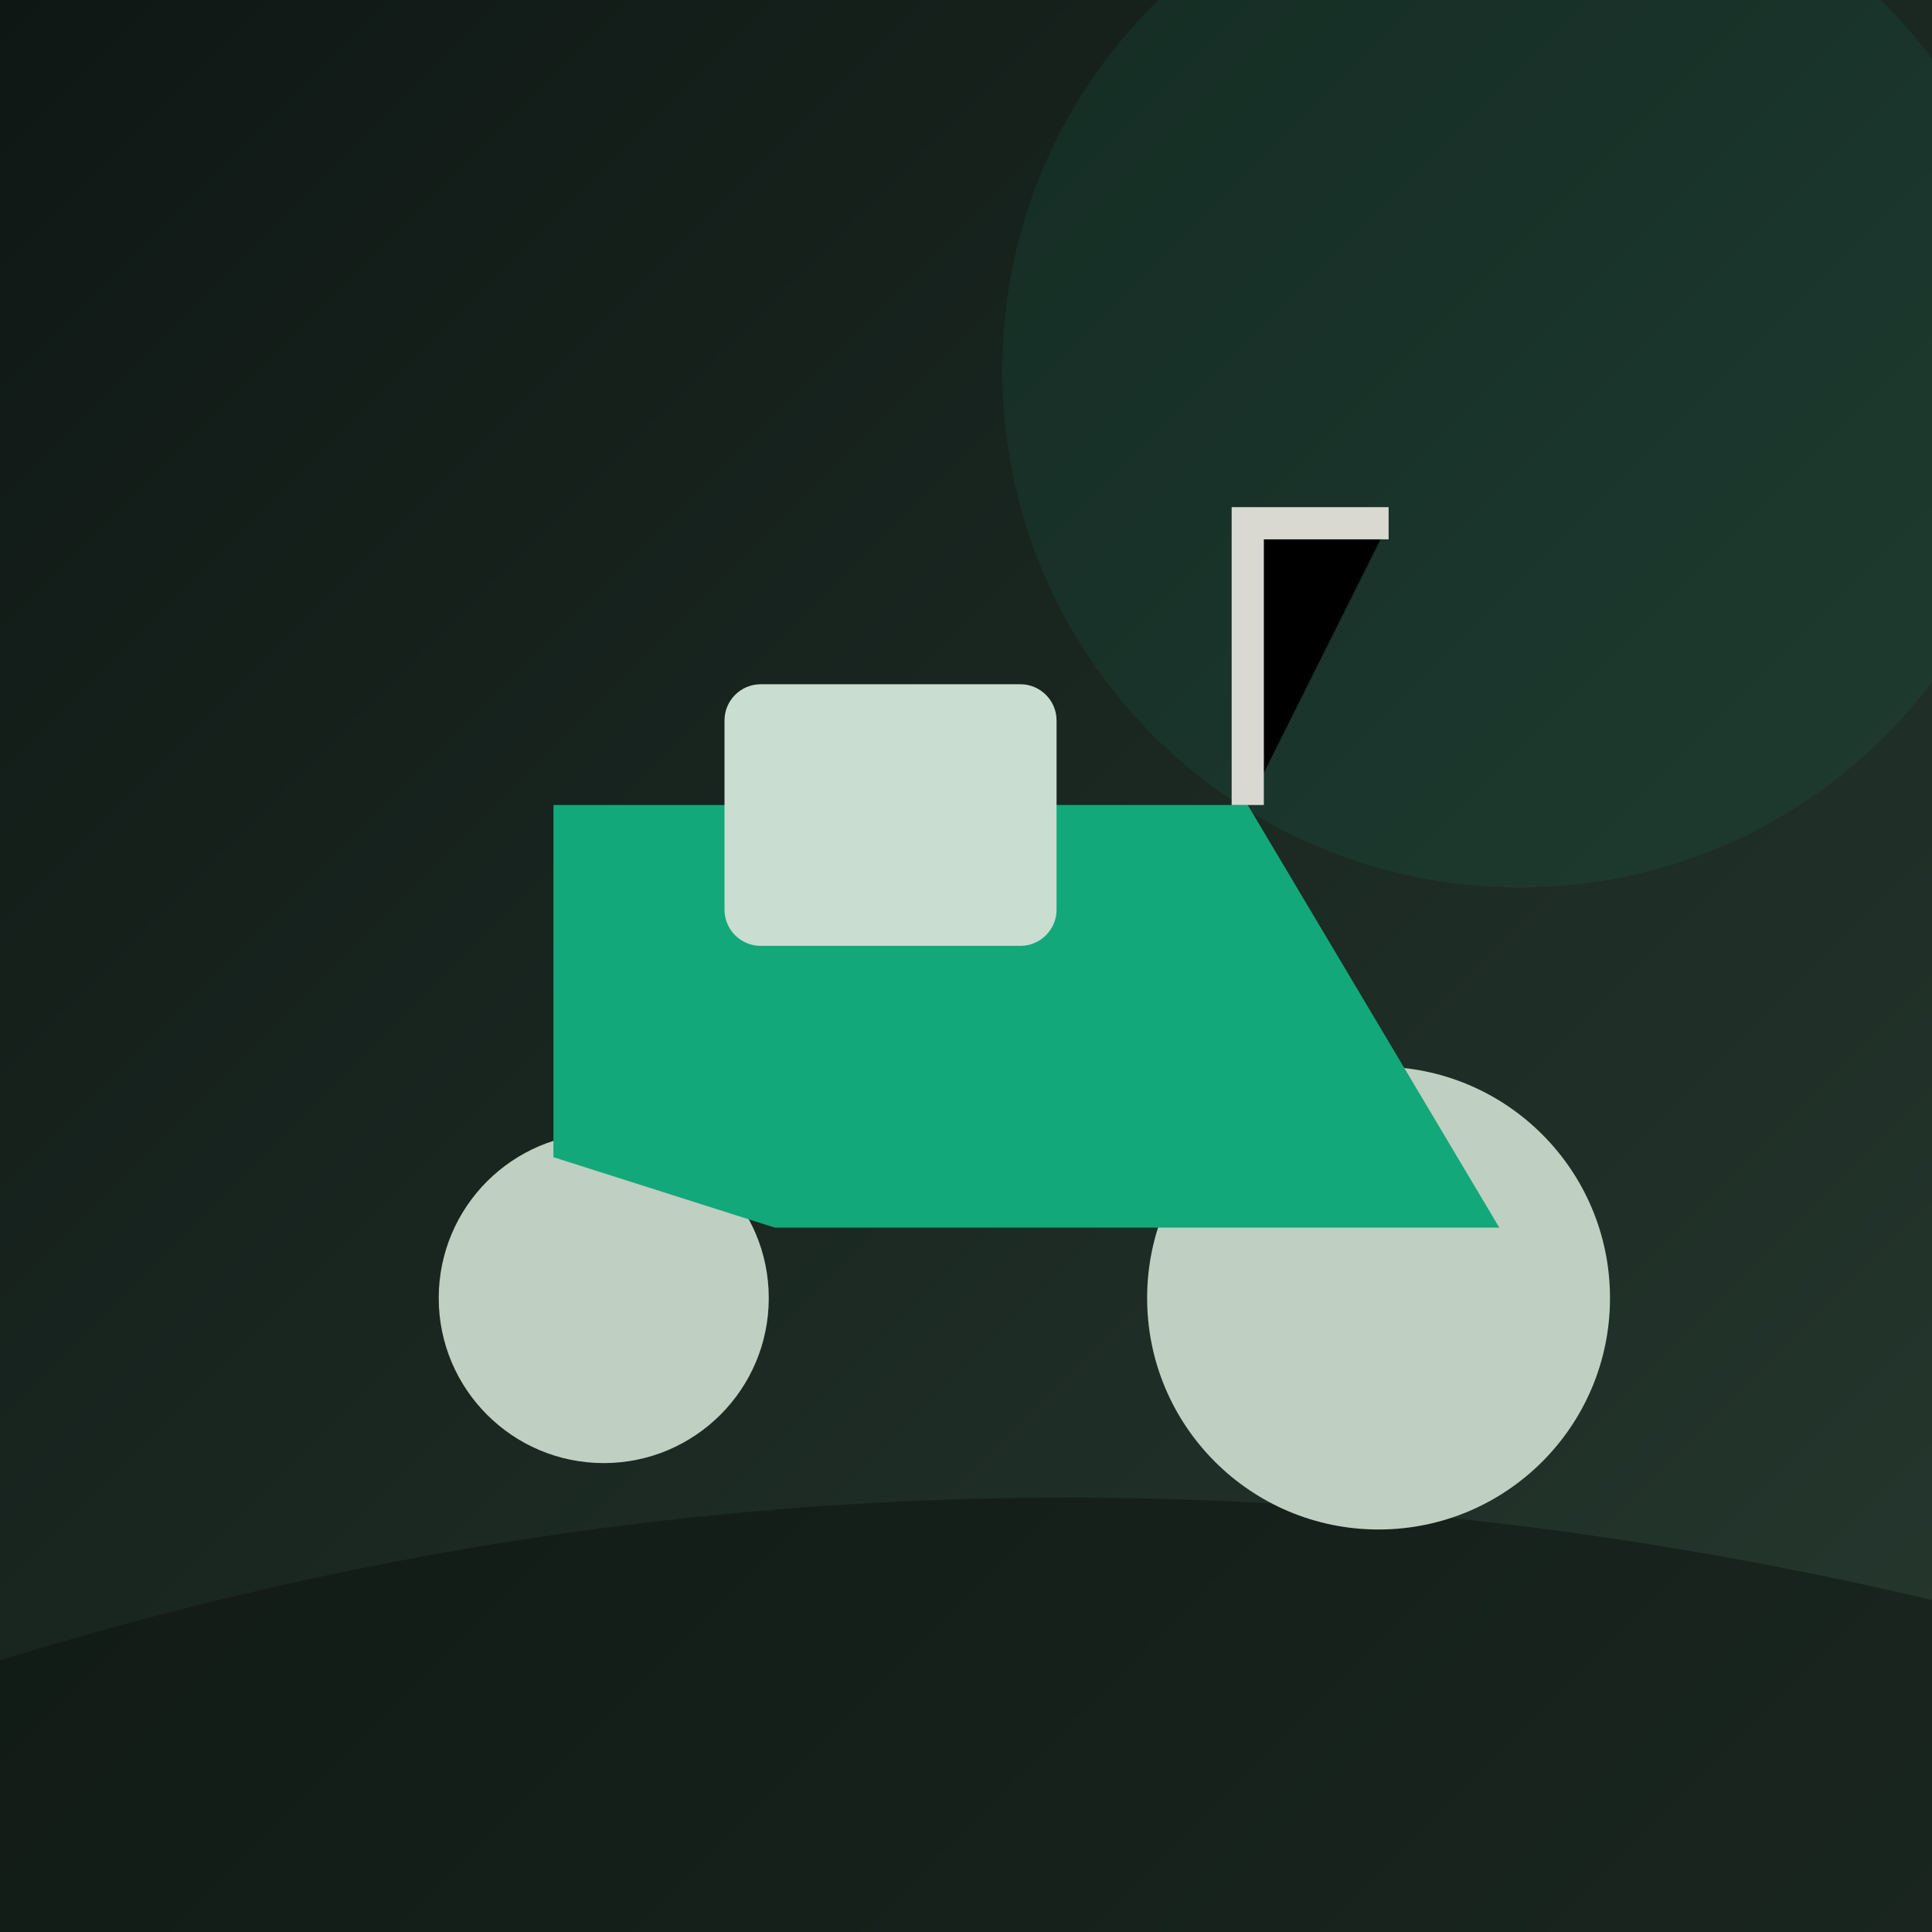
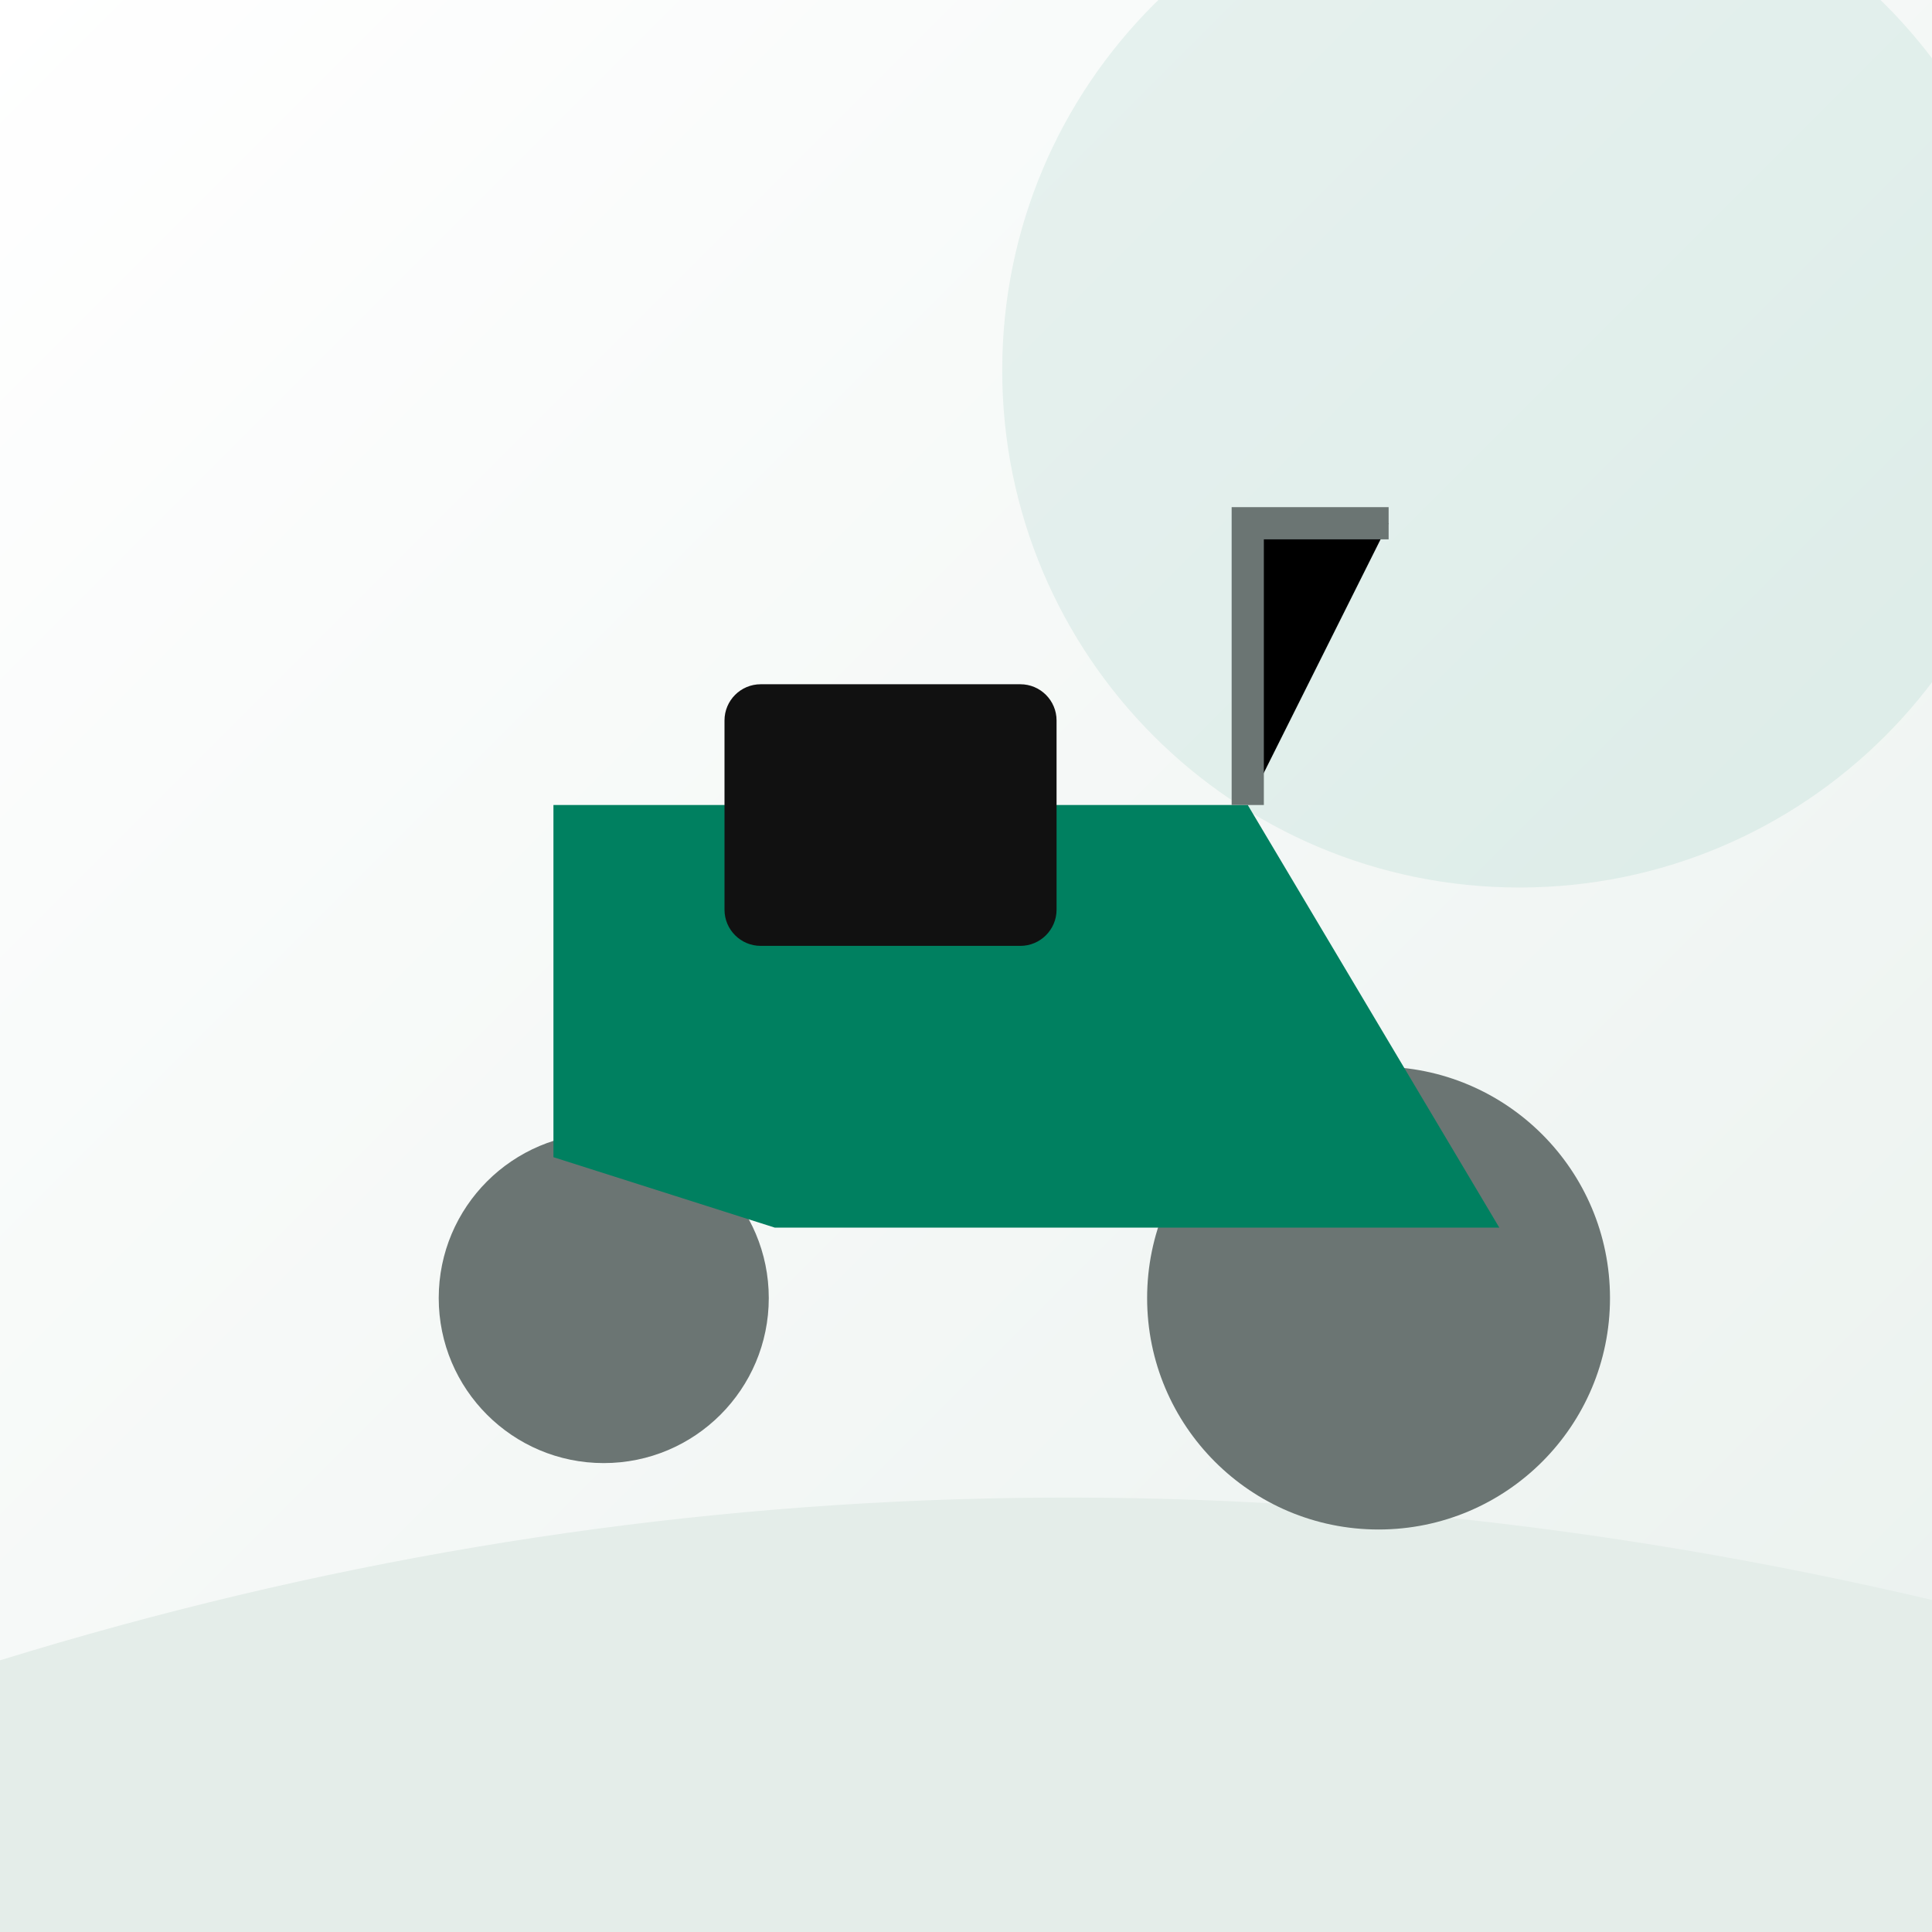
<svg xmlns="http://www.w3.org/2000/svg" viewBox="0 0 960 960" width="960" height="960" role="img" aria-label="Agricultural equipment category illustration">
  <defs>
    <linearGradient id="background" x2="1" y2="1">
-       <stop stop-color="#0F1714" />
-       <stop offset="1" stop-color="#26392F" />
+       <stop stop-color="#FFFFFF" />
+       <stop offset="1" stop-color="#EAF1EE" />
    </linearGradient>
  </defs>
  <rect width="960" height="960" fill="url(#background)" />
-   <circle cx="755" cy="184" r="257" fill="#12A87A" opacity=".10" />
-   <path d="M0 825Q470 680 960 795V960H0Z" fill="#0B120E" opacity=".5" />
+   <circle cx="755" cy="184" r="257" fill="#008060" opacity=".08" />
+   <path d="M0 825Q470 680 960 795V960H0Z" fill="#E4EDE9" />
  <g>
-     <circle cx="300" cy="645" r="82" fill="#BFCFC1" />
-     <circle cx="685" cy="645" r="115" fill="#BFCFC1" />
-     <path d="M275 575V400H620L745 610H385Z" fill="#12A87A" />
-     <rect x="360" y="340" width="165" height="130" rx="18" fill="#C9DDD0" />
-     <path d="M620 400V260H690" stroke="#D9D9D1" stroke-width="16" />
+     <circle cx="300" cy="645" r="82" fill="#6B7573" />
+     <circle cx="685" cy="645" r="115" fill="#6B7573" />
+     <path d="M275 575V400H620L745 610H385Z" fill="#008060" />
+     <rect x="360" y="340" width="165" height="130" rx="18" fill="#111111" />
+     <path d="M620 400V260H690" stroke="#6B7573" stroke-width="16" />
  </g>
</svg>
